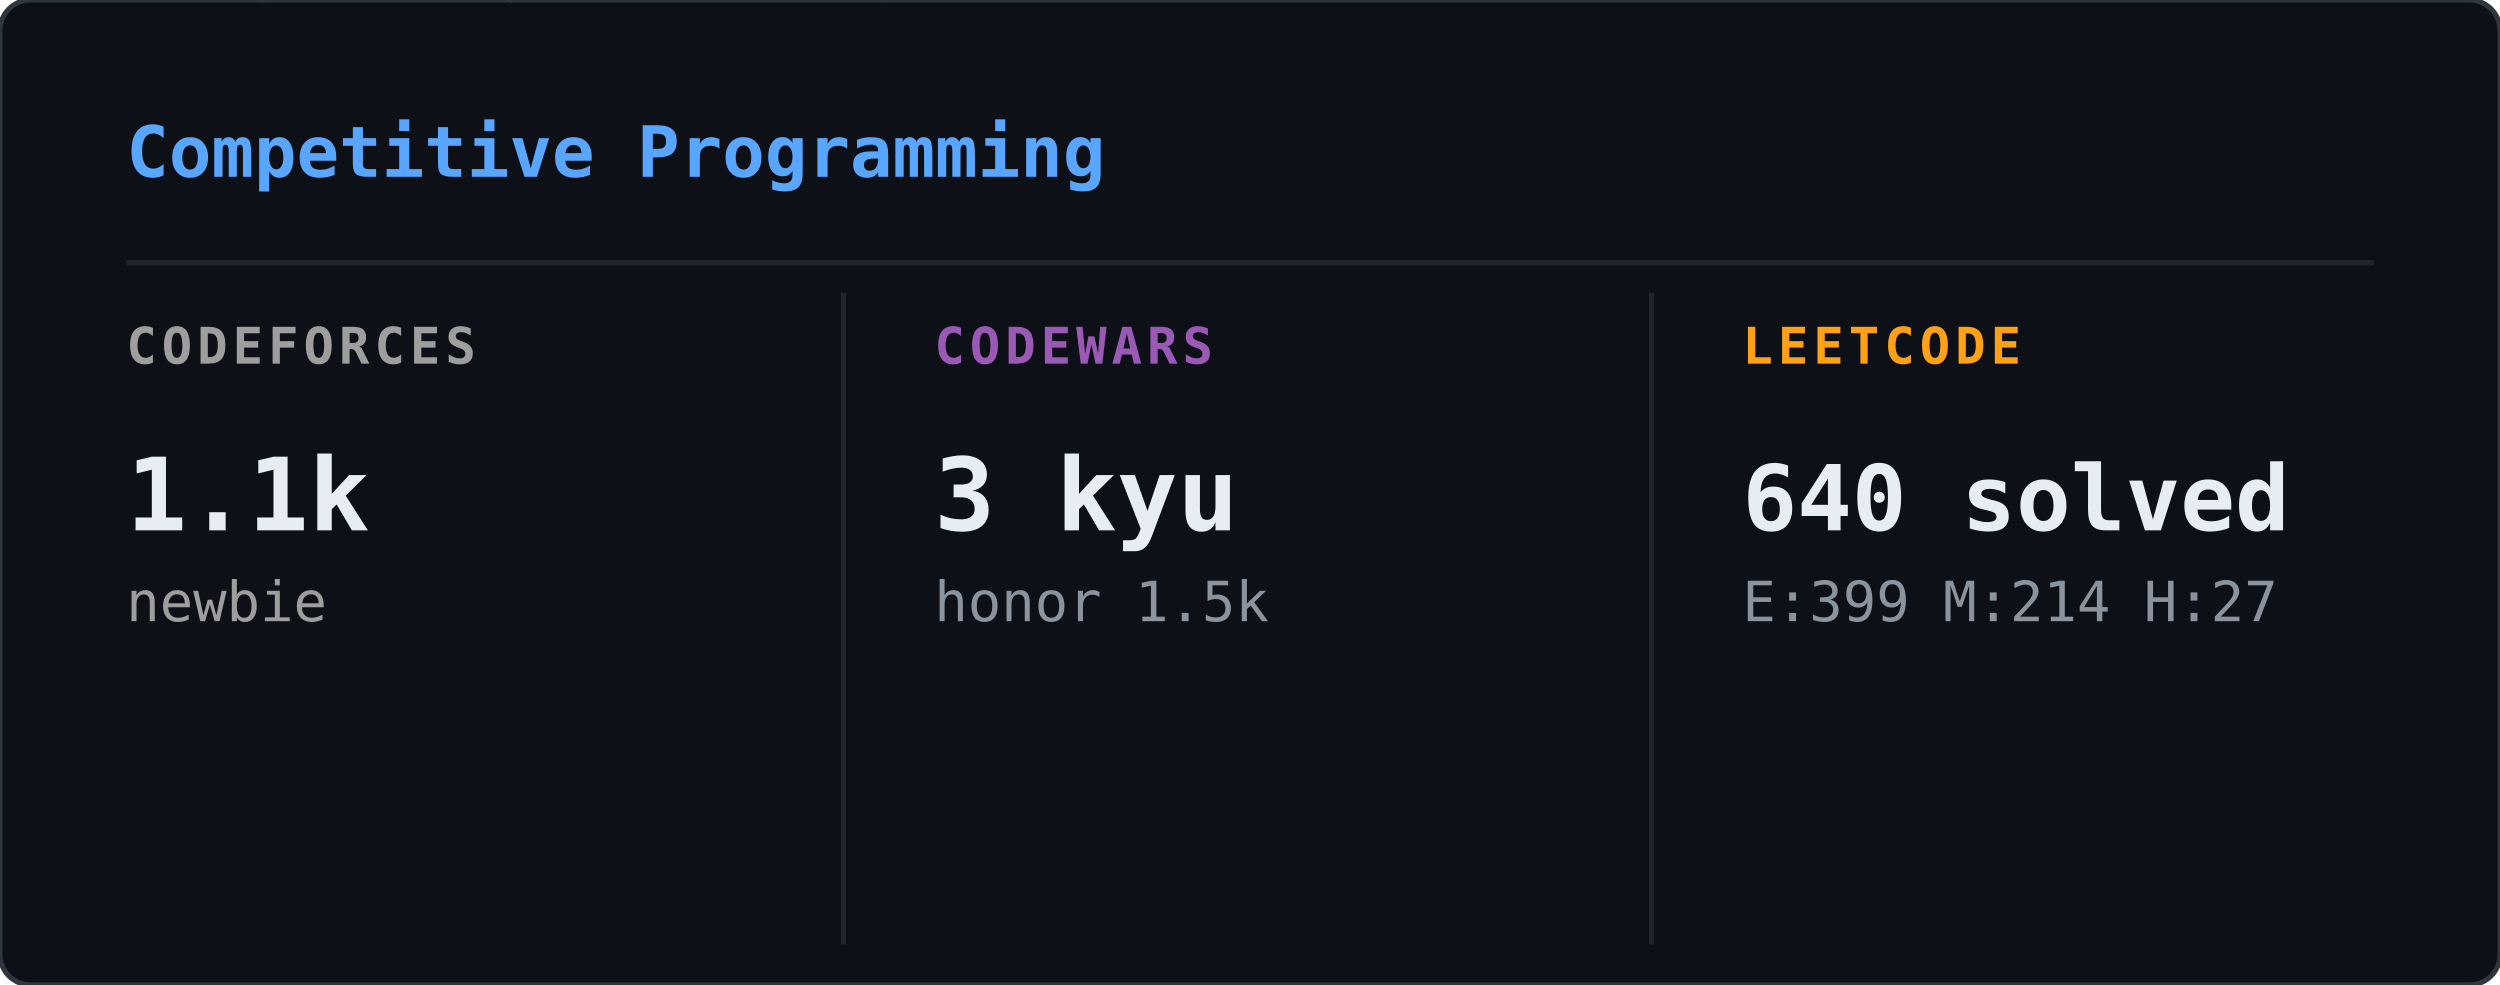
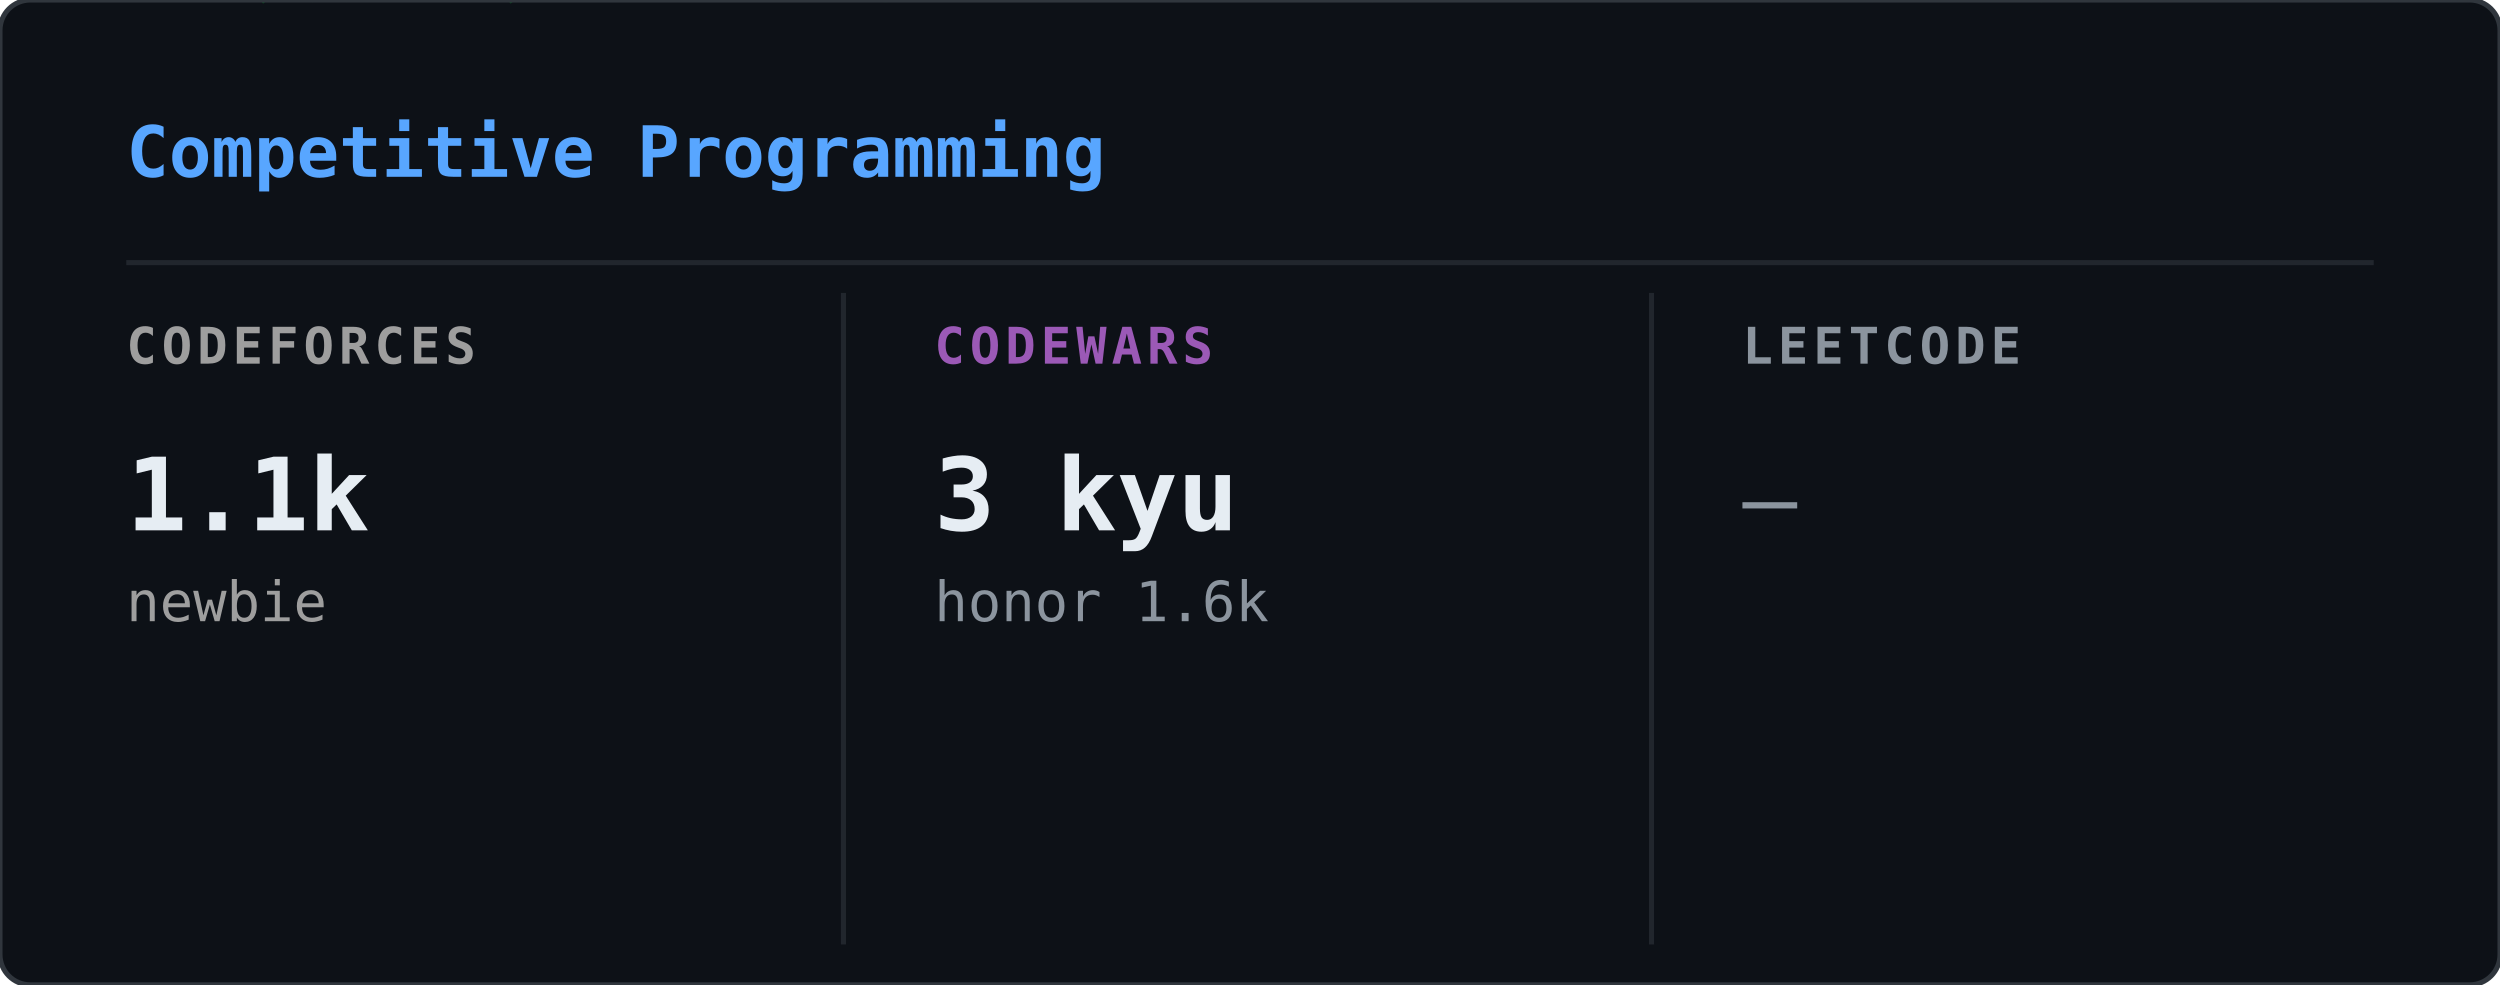
<svg xmlns="http://www.w3.org/2000/svg" width="495" height="195" viewBox="0 0 495 195">
  <defs>
    <clipPath id="cp-clip">
      <rect width="495" height="195" rx="6" />
    </clipPath>
  </defs>
  <rect width="495" height="195" rx="6" fill="#0d1117" />
  <g clip-path="url(#cp-clip)">
    <g opacity="0.22">
      <style>@keyframes cp0{from{transform:translateY(-60px)}to{transform:translateY(209px)}}@keyframes cp1{from{transform:translateY(-46px)}to{transform:translateY(209px)}}@keyframes cp2{from{transform:translateY(-46px)}to{transform:translateY(209px)}}@keyframes cp3{from{transform:translateY(-46px)}to{transform:translateY(209px)}}@keyframes cp4{from{transform:translateY(-46px)}to{transform:translateY(209px)}}@keyframes cp5{from{transform:translateY(-46px)}to{transform:translateY(209px)}}@keyframes cp6{from{transform:translateY(-46px)}to{transform:translateY(209px)}}@keyframes cp7{from{transform:translateY(-46px)}to{transform:translateY(209px)}}@keyframes cp8{from{transform:translateY(-46px)}to{transform:translateY(209px)}}@keyframes cp9{from{transform:translateY(-46px)}to{transform:translateY(209px)}}@keyframes cp10{from{transform:translateY(-46px)}to{transform:translateY(209px)}}@keyframes cp11{from{transform:translateY(-46px)}to{transform:translateY(209px)}}@keyframes cp12{from{transform:translateY(-46px)}to{transform:translateY(209px)}}@keyframes cp13{from{transform:translateY(-46px)}to{transform:translateY(209px)}}@keyframes cp14{from{transform:translateY(-46px)}to{transform:translateY(209px)}}@keyframes cp15{from{transform:translateY(-46px)}to{transform:translateY(209px)}}@keyframes cp16{from{transform:translateY(-46px)}to{transform:translateY(209px)}}@keyframes cp17{from{transform:translateY(-46px)}to{transform:translateY(209px)}}@keyframes cp18{from{transform:translateY(-46px)}to{transform:translateY(209px)}}@keyframes cp19{from{transform:translateY(-46px)}to{transform:translateY(209px)}}@keyframes cp20{from{transform:translateY(-46px)}to{transform:translateY(209px)}}@keyframes cp21{from{transform:translateY(-46px)}to{transform:translateY(209px)}}@keyframes cp22{from{transform:translateY(-46px)}to{transform:translateY(209px)}}@keyframes cp23{from{transform:translateY(-46px)}to{transform:translateY(209px)}}@keyframes cp24{from{transform:translateY(-46px)}to{transform:translateY(209px)}}@keyframes cp25{from{transform:translateY(-46px)}to{transform:translateY(209px)}}@keyframes cp26{from{transform:translateY(-46px)}to{transform:translateY(209px)}}@keyframes cp27{from{transform:translateY(-46px)}to{transform:translateY(209px)}}@keyframes cp28{from{transform:translateY(-46px)}to{transform:translateY(209px)}}@keyframes cp29{from{transform:translateY(-46px)}to{transform:translateY(209px)}}@keyframes cp30{from{transform:translateY(-46px)}to{transform:translateY(209px)}}@keyframes cp31{from{transform:translateY(-46px)}to{transform:translateY(209px)}}@keyframes cp32{from{transform:translateY(-46px)}to{transform:translateY(209px)}}@keyframes cp33{from{transform:translateY(-46px)}to{transform:translateY(209px)}}@keyframes cp34{from{transform:translateY(-46px)}to{transform:translateY(209px)}}@keyframes cp35{from{transform:translateY(-46px)}to{transform:translateY(209px)}}@keyframes cp36{from{transform:translateY(-46px)}to{transform:translateY(209px)}}@keyframes cp37{from{transform:translateY(-46px)}to{transform:translateY(209px)}}</style>
      <g style="animation:cp0 2.40s linear infinite;animation-delay:-0.01s">
        <text x="366" y="0" font-family="monospace" font-size="12" fill="#00ff41">5</text>
        <text x="366" y="-14" font-family="monospace" font-size="12" fill="#00ff41" opacity="0.80">ﾔ</text>
        <text x="366" y="-28" font-family="monospace" font-size="12" fill="#00ff41" opacity="0.60">ﾀ</text>
        <text x="366" y="-42" font-family="monospace" font-size="12" fill="#00ff41" opacity="0.40">ｿ</text>
        <text x="366" y="-56" font-family="monospace" font-size="12" fill="#00ff41" opacity="0.20">2</text>
      </g>
      <g style="animation:cp1 1.88s linear infinite;animation-delay:-1.42s">
        <text x="221" y="0" font-family="monospace" font-size="12" fill="#00ff41">ﾝ</text>
        <text x="221" y="-14" font-family="monospace" font-size="12" fill="#00ff41" opacity="0.75">ﾘ</text>
        <text x="221" y="-28" font-family="monospace" font-size="12" fill="#00ff41" opacity="0.50">ﾚ</text>
        <text x="221" y="-42" font-family="monospace" font-size="12" fill="#00ff41" opacity="0.25">ｧ</text>
      </g>
      <g style="animation:cp2 3.18s linear infinite;animation-delay:-0.68s">
        <text x="195" y="0" font-family="monospace" font-size="12" fill="#00ff41">ｺ</text>
        <text x="195" y="-14" font-family="monospace" font-size="12" fill="#00ff41" opacity="0.75">ﾃ</text>
        <text x="195" y="-28" font-family="monospace" font-size="12" fill="#00ff41" opacity="0.50">ｾ</text>
        <text x="195" y="-42" font-family="monospace" font-size="12" fill="#00ff41" opacity="0.25">ｬ</text>
      </g>
      <g style="animation:cp3 2.37s linear infinite;animation-delay:-0.52s">
        <text x="25" y="0" font-family="monospace" font-size="12" fill="#00ff41">ﾍ</text>
        <text x="25" y="-14" font-family="monospace" font-size="12" fill="#00ff41" opacity="0.75">ｺ</text>
        <text x="25" y="-28" font-family="monospace" font-size="12" fill="#00ff41" opacity="0.50">ｧ</text>
        <text x="25" y="-42" font-family="monospace" font-size="12" fill="#00ff41" opacity="0.25">ｫ</text>
      </g>
      <g style="animation:cp4 2.42s linear infinite;animation-delay:-0.67s">
        <text x="113" y="0" font-family="monospace" font-size="12" fill="#00ff41">ｭ</text>
        <text x="113" y="-14" font-family="monospace" font-size="12" fill="#00ff41" opacity="0.75">1</text>
        <text x="113" y="-28" font-family="monospace" font-size="12" fill="#00ff41" opacity="0.50">ﾅ</text>
        <text x="113" y="-42" font-family="monospace" font-size="12" fill="#00ff41" opacity="0.25">1</text>
      </g>
      <g style="animation:cp5 2.93s linear infinite;animation-delay:-1.00s">
        <text x="469" y="0" font-family="monospace" font-size="12" fill="#00ff41">ﾄ</text>
        <text x="469" y="-14" font-family="monospace" font-size="12" fill="#00ff41" opacity="0.75">ﾈ</text>
        <text x="469" y="-28" font-family="monospace" font-size="12" fill="#00ff41" opacity="0.50">ﾆ</text>
        <text x="469" y="-42" font-family="monospace" font-size="12" fill="#00ff41" opacity="0.25">ｼ</text>
      </g>
      <g style="animation:cp6 2.61s linear infinite;animation-delay:-1.55s">
        <text x="353" y="0" font-family="monospace" font-size="12" fill="#00ff41">0</text>
        <text x="353" y="-14" font-family="monospace" font-size="12" fill="#00ff41" opacity="0.75">ｵ</text>
        <text x="353" y="-28" font-family="monospace" font-size="12" fill="#00ff41" opacity="0.50">ﾅ</text>
        <text x="353" y="-42" font-family="monospace" font-size="12" fill="#00ff41" opacity="0.25">5</text>
      </g>
      <g style="animation:cp7 2.10s linear infinite;animation-delay:-0.63s">
        <text x="67" y="0" font-family="monospace" font-size="12" fill="#00ff41">ｱ</text>
        <text x="67" y="-14" font-family="monospace" font-size="12" fill="#00ff41" opacity="0.75">ﾍ</text>
        <text x="67" y="-28" font-family="monospace" font-size="12" fill="#00ff41" opacity="0.50">ﾆ</text>
        <text x="67" y="-42" font-family="monospace" font-size="12" fill="#00ff41" opacity="0.25">ｨ</text>
      </g>
      <g style="animation:cp8 1.60s linear infinite;animation-delay:-0.98s">
        <text x="91" y="0" font-family="monospace" font-size="12" fill="#00ff41">ｱ</text>
        <text x="91" y="-14" font-family="monospace" font-size="12" fill="#00ff41" opacity="0.75">1</text>
        <text x="91" y="-28" font-family="monospace" font-size="12" fill="#00ff41" opacity="0.50">7</text>
        <text x="91" y="-42" font-family="monospace" font-size="12" fill="#00ff41" opacity="0.25">ﾃ</text>
      </g>
      <g style="animation:cp9 2.20s linear infinite;animation-delay:-1.29s">
        <text x="332" y="0" font-family="monospace" font-size="12" fill="#00ff41">ﾇ</text>
        <text x="332" y="-14" font-family="monospace" font-size="12" fill="#00ff41" opacity="0.75">ﾘ</text>
        <text x="332" y="-28" font-family="monospace" font-size="12" fill="#00ff41" opacity="0.50">ﾍ</text>
        <text x="332" y="-42" font-family="monospace" font-size="12" fill="#00ff41" opacity="0.25">ﾃ</text>
      </g>
      <g style="animation:cp10 2.40s linear infinite;animation-delay:-0.51s">
        <text x="374" y="0" font-family="monospace" font-size="12" fill="#00ff41">ｶ</text>
        <text x="374" y="-14" font-family="monospace" font-size="12" fill="#00ff41" opacity="0.75">ｨ</text>
        <text x="374" y="-28" font-family="monospace" font-size="12" fill="#00ff41" opacity="0.50">ﾝ</text>
        <text x="374" y="-42" font-family="monospace" font-size="12" fill="#00ff41" opacity="0.25">ｼ</text>
      </g>
      <g style="animation:cp11 1.70s linear infinite;animation-delay:-1.08s">
        <text x="172" y="0" font-family="monospace" font-size="12" fill="#00ff41">ｲ</text>
        <text x="172" y="-14" font-family="monospace" font-size="12" fill="#00ff41" opacity="0.75">ｯ</text>
        <text x="172" y="-28" font-family="monospace" font-size="12" fill="#00ff41" opacity="0.50">ｻ</text>
        <text x="172" y="-42" font-family="monospace" font-size="12" fill="#00ff41" opacity="0.25">ｮ</text>
      </g>
      <g style="animation:cp12 2.37s linear infinite;animation-delay:-2.03s">
        <text x="99" y="0" font-family="monospace" font-size="12" fill="#00ff41">ｯ</text>
        <text x="99" y="-14" font-family="monospace" font-size="12" fill="#00ff41" opacity="0.75">1</text>
        <text x="99" y="-28" font-family="monospace" font-size="12" fill="#00ff41" opacity="0.50">ﾅ</text>
        <text x="99" y="-42" font-family="monospace" font-size="12" fill="#00ff41" opacity="0.25">ｬ</text>
      </g>
      <g style="animation:cp13 1.65s linear infinite;animation-delay:-0.30s">
        <text x="106" y="0" font-family="monospace" font-size="12" fill="#00ff41">ﾛ</text>
        <text x="106" y="-14" font-family="monospace" font-size="12" fill="#00ff41" opacity="0.75">ｧ</text>
        <text x="106" y="-28" font-family="monospace" font-size="12" fill="#00ff41" opacity="0.50">0</text>
        <text x="106" y="-42" font-family="monospace" font-size="12" fill="#00ff41" opacity="0.25">ｹ</text>
      </g>
      <g style="animation:cp14 2.77s linear infinite;animation-delay:-2.62s">
        <text x="327" y="0" font-family="monospace" font-size="12" fill="#00ff41">ｸ</text>
        <text x="327" y="-14" font-family="monospace" font-size="12" fill="#00ff41" opacity="0.75">ｵ</text>
        <text x="327" y="-28" font-family="monospace" font-size="12" fill="#00ff41" opacity="0.50">ｺ</text>
        <text x="327" y="-42" font-family="monospace" font-size="12" fill="#00ff41" opacity="0.25">ﾅ</text>
      </g>
      <g style="animation:cp15 1.84s linear infinite;animation-delay:-0.81s">
        <text x="477" y="0" font-family="monospace" font-size="12" fill="#00ff41">ﾐ</text>
        <text x="477" y="-14" font-family="monospace" font-size="12" fill="#00ff41" opacity="0.75">ｿ</text>
        <text x="477" y="-28" font-family="monospace" font-size="12" fill="#00ff41" opacity="0.50">0</text>
        <text x="477" y="-42" font-family="monospace" font-size="12" fill="#00ff41" opacity="0.25">ｫ</text>
      </g>
      <g style="animation:cp16 2.85s linear infinite;animation-delay:-1.49s">
        <text x="259" y="0" font-family="monospace" font-size="12" fill="#00ff41">ﾓ</text>
        <text x="259" y="-14" font-family="monospace" font-size="12" fill="#00ff41" opacity="0.75">ﾒ</text>
        <text x="259" y="-28" font-family="monospace" font-size="12" fill="#00ff41" opacity="0.50">ｩ</text>
        <text x="259" y="-42" font-family="monospace" font-size="12" fill="#00ff41" opacity="0.25">ｧ</text>
      </g>
      <g style="animation:cp17 1.80s linear infinite;animation-delay:-0.23s">
        <text x="369" y="0" font-family="monospace" font-size="12" fill="#00ff41">ｱ</text>
        <text x="369" y="-14" font-family="monospace" font-size="12" fill="#00ff41" opacity="0.75">ﾊ</text>
        <text x="369" y="-28" font-family="monospace" font-size="12" fill="#00ff41" opacity="0.50">ｼ</text>
        <text x="369" y="-42" font-family="monospace" font-size="12" fill="#00ff41" opacity="0.25">4</text>
      </g>
      <g style="animation:cp18 2.40s linear infinite;animation-delay:-0.13s">
        <text x="135" y="0" font-family="monospace" font-size="12" fill="#00ff41">ﾋ</text>
        <text x="135" y="-14" font-family="monospace" font-size="12" fill="#00ff41" opacity="0.75">ﾇ</text>
        <text x="135" y="-28" font-family="monospace" font-size="12" fill="#00ff41" opacity="0.50">ﾚ</text>
        <text x="135" y="-42" font-family="monospace" font-size="12" fill="#00ff41" opacity="0.25">ﾓ</text>
      </g>
      <g style="animation:cp19 2.61s linear infinite;animation-delay:-2.31s">
        <text x="114" y="0" font-family="monospace" font-size="12" fill="#00ff41">8</text>
        <text x="114" y="-14" font-family="monospace" font-size="12" fill="#00ff41" opacity="0.75">ﾗ</text>
        <text x="114" y="-28" font-family="monospace" font-size="12" fill="#00ff41" opacity="0.50">ﾌ</text>
        <text x="114" y="-42" font-family="monospace" font-size="12" fill="#00ff41" opacity="0.25">ｬ</text>
      </g>
      <g style="animation:cp20 2.89s linear infinite;animation-delay:-0.51s">
        <text x="277" y="0" font-family="monospace" font-size="12" fill="#00ff41">7</text>
        <text x="277" y="-14" font-family="monospace" font-size="12" fill="#00ff41" opacity="0.75">5</text>
        <text x="277" y="-28" font-family="monospace" font-size="12" fill="#00ff41" opacity="0.50">ｿ</text>
        <text x="277" y="-42" font-family="monospace" font-size="12" fill="#00ff41" opacity="0.25">ｿ</text>
      </g>
      <g style="animation:cp21 2.92s linear infinite;animation-delay:-1.28s">
        <text x="404" y="0" font-family="monospace" font-size="12" fill="#00ff41">ﾉ</text>
        <text x="404" y="-14" font-family="monospace" font-size="12" fill="#00ff41" opacity="0.75">ﾍ</text>
        <text x="404" y="-28" font-family="monospace" font-size="12" fill="#00ff41" opacity="0.50">ﾔ</text>
        <text x="404" y="-42" font-family="monospace" font-size="12" fill="#00ff41" opacity="0.25">4</text>
      </g>
      <g style="animation:cp22 1.87s linear infinite;animation-delay:-1.12s">
        <text x="41" y="0" font-family="monospace" font-size="12" fill="#00ff41">ｼ</text>
        <text x="41" y="-14" font-family="monospace" font-size="12" fill="#00ff41" opacity="0.75">ﾃ</text>
        <text x="41" y="-28" font-family="monospace" font-size="12" fill="#00ff41" opacity="0.50">ｸ</text>
        <text x="41" y="-42" font-family="monospace" font-size="12" fill="#00ff41" opacity="0.25">ｪ</text>
      </g>
      <g style="animation:cp23 1.78s linear infinite;animation-delay:-1.10s">
        <text x="449" y="0" font-family="monospace" font-size="12" fill="#00ff41">ﾋ</text>
        <text x="449" y="-14" font-family="monospace" font-size="12" fill="#00ff41" opacity="0.75">ｵ</text>
        <text x="449" y="-28" font-family="monospace" font-size="12" fill="#00ff41" opacity="0.50">ﾓ</text>
        <text x="449" y="-42" font-family="monospace" font-size="12" fill="#00ff41" opacity="0.25">ｹ</text>
      </g>
      <g style="animation:cp24 3.10s linear infinite;animation-delay:-3.00s">
        <text x="270" y="0" font-family="monospace" font-size="12" fill="#00ff41">ﾅ</text>
        <text x="270" y="-14" font-family="monospace" font-size="12" fill="#00ff41" opacity="0.75">6</text>
        <text x="270" y="-28" font-family="monospace" font-size="12" fill="#00ff41" opacity="0.50">ｭ</text>
        <text x="270" y="-42" font-family="monospace" font-size="12" fill="#00ff41" opacity="0.25">ﾒ</text>
      </g>
      <g style="animation:cp25 3.05s linear infinite;animation-delay:-0.93s">
        <text x="309" y="0" font-family="monospace" font-size="12" fill="#00ff41">ｫ</text>
        <text x="309" y="-14" font-family="monospace" font-size="12" fill="#00ff41" opacity="0.75">ﾓ</text>
        <text x="309" y="-28" font-family="monospace" font-size="12" fill="#00ff41" opacity="0.50">ｫ</text>
        <text x="309" y="-42" font-family="monospace" font-size="12" fill="#00ff41" opacity="0.25">0</text>
      </g>
      <g style="animation:cp26 3.00s linear infinite;animation-delay:-2.68s">
        <text x="50" y="0" font-family="monospace" font-size="12" fill="#00ff41">ｯ</text>
        <text x="50" y="-14" font-family="monospace" font-size="12" fill="#00ff41" opacity="0.75">6</text>
        <text x="50" y="-28" font-family="monospace" font-size="12" fill="#00ff41" opacity="0.50">ｭ</text>
        <text x="50" y="-42" font-family="monospace" font-size="12" fill="#00ff41" opacity="0.25">ｯ</text>
      </g>
      <g style="animation:cp27 1.74s linear infinite;animation-delay:-1.11s">
        <text x="471" y="0" font-family="monospace" font-size="12" fill="#00ff41">ｼ</text>
        <text x="471" y="-14" font-family="monospace" font-size="12" fill="#00ff41" opacity="0.75">ｧ</text>
        <text x="471" y="-28" font-family="monospace" font-size="12" fill="#00ff41" opacity="0.50">ﾋ</text>
        <text x="471" y="-42" font-family="monospace" font-size="12" fill="#00ff41" opacity="0.25">ﾋ</text>
      </g>
      <g style="animation:cp28 1.67s linear infinite;animation-delay:-1.33s">
        <text x="228" y="0" font-family="monospace" font-size="12" fill="#00ff41">ﾔ</text>
        <text x="228" y="-14" font-family="monospace" font-size="12" fill="#00ff41" opacity="0.75">1</text>
        <text x="228" y="-28" font-family="monospace" font-size="12" fill="#00ff41" opacity="0.50">ﾌ</text>
        <text x="228" y="-42" font-family="monospace" font-size="12" fill="#00ff41" opacity="0.25">ﾊ</text>
      </g>
      <g style="animation:cp29 2.02s linear infinite;animation-delay:-0.64s">
        <text x="60" y="0" font-family="monospace" font-size="12" fill="#00ff41">ﾃ</text>
        <text x="60" y="-14" font-family="monospace" font-size="12" fill="#00ff41" opacity="0.75">ｭ</text>
        <text x="60" y="-28" font-family="monospace" font-size="12" fill="#00ff41" opacity="0.50">ﾔ</text>
        <text x="60" y="-42" font-family="monospace" font-size="12" fill="#00ff41" opacity="0.25">ﾀ</text>
      </g>
      <g style="animation:cp30 2.97s linear infinite;animation-delay:-2.86s">
        <text x="178" y="0" font-family="monospace" font-size="12" fill="#00ff41">ﾇ</text>
        <text x="178" y="-14" font-family="monospace" font-size="12" fill="#00ff41" opacity="0.75">ﾕ</text>
        <text x="178" y="-28" font-family="monospace" font-size="12" fill="#00ff41" opacity="0.50">ｷ</text>
        <text x="178" y="-42" font-family="monospace" font-size="12" fill="#00ff41" opacity="0.25">ｵ</text>
      </g>
      <g style="animation:cp31 1.75s linear infinite;animation-delay:-1.72s">
        <text x="175" y="0" font-family="monospace" font-size="12" fill="#00ff41">ﾉ</text>
        <text x="175" y="-14" font-family="monospace" font-size="12" fill="#00ff41" opacity="0.75">ｸ</text>
        <text x="175" y="-28" font-family="monospace" font-size="12" fill="#00ff41" opacity="0.50">ｿ</text>
        <text x="175" y="-42" font-family="monospace" font-size="12" fill="#00ff41" opacity="0.25">ﾍ</text>
      </g>
      <g style="animation:cp32 2.71s linear infinite;animation-delay:-2.06s">
        <text x="309" y="0" font-family="monospace" font-size="12" fill="#00ff41">ﾉ</text>
        <text x="309" y="-14" font-family="monospace" font-size="12" fill="#00ff41" opacity="0.75">ﾜ</text>
        <text x="309" y="-28" font-family="monospace" font-size="12" fill="#00ff41" opacity="0.50">ｶ</text>
        <text x="309" y="-42" font-family="monospace" font-size="12" fill="#00ff41" opacity="0.25">ﾇ</text>
      </g>
      <g style="animation:cp33 2.23s linear infinite;animation-delay:-1.91s">
        <text x="20" y="0" font-family="monospace" font-size="12" fill="#00ff41">7</text>
        <text x="20" y="-14" font-family="monospace" font-size="12" fill="#00ff41" opacity="0.75">5</text>
        <text x="20" y="-28" font-family="monospace" font-size="12" fill="#00ff41" opacity="0.50">ｶ</text>
        <text x="20" y="-42" font-family="monospace" font-size="12" fill="#00ff41" opacity="0.25">ｼ</text>
      </g>
      <g style="animation:cp34 2.66s linear infinite;animation-delay:-1.12s">
        <text x="351" y="0" font-family="monospace" font-size="12" fill="#00ff41">ﾅ</text>
        <text x="351" y="-14" font-family="monospace" font-size="12" fill="#00ff41" opacity="0.75">3</text>
        <text x="351" y="-28" font-family="monospace" font-size="12" fill="#00ff41" opacity="0.50">ﾋ</text>
        <text x="351" y="-42" font-family="monospace" font-size="12" fill="#00ff41" opacity="0.25">ｴ</text>
      </g>
      <g style="animation:cp35 2.77s linear infinite;animation-delay:-0.59s">
        <text x="279" y="0" font-family="monospace" font-size="12" fill="#00ff41">ﾋ</text>
        <text x="279" y="-14" font-family="monospace" font-size="12" fill="#00ff41" opacity="0.75">ｨ</text>
        <text x="279" y="-28" font-family="monospace" font-size="12" fill="#00ff41" opacity="0.50">ﾈ</text>
        <text x="279" y="-42" font-family="monospace" font-size="12" fill="#00ff41" opacity="0.25">ﾑ</text>
      </g>
      <g style="animation:cp36 2.13s linear infinite;animation-delay:-1.62s">
        <text x="402" y="0" font-family="monospace" font-size="12" fill="#00ff41">ｳ</text>
        <text x="402" y="-14" font-family="monospace" font-size="12" fill="#00ff41" opacity="0.75">ｪ</text>
        <text x="402" y="-28" font-family="monospace" font-size="12" fill="#00ff41" opacity="0.50">2</text>
        <text x="402" y="-42" font-family="monospace" font-size="12" fill="#00ff41" opacity="0.25">ﾊ</text>
      </g>
      <g style="animation:cp37 1.57s linear infinite;animation-delay:-0.79s">
        <text x="465" y="0" font-family="monospace" font-size="12" fill="#00ff41">ﾋ</text>
        <text x="465" y="-14" font-family="monospace" font-size="12" fill="#00ff41" opacity="0.75">ﾌ</text>
        <text x="465" y="-28" font-family="monospace" font-size="12" fill="#00ff41" opacity="0.50">ｯ</text>
        <text x="465" y="-42" font-family="monospace" font-size="12" fill="#00ff41" opacity="0.25">ｨ</text>
      </g>
    </g>
  </g>
  <rect width="495" height="195" rx="6" fill="none" stroke="#30363d" stroke-width="1" />
  <text x="25" y="35" font-family="monospace" font-size="14" font-weight="600" fill="#58a6ff">Competitive Programming</text>
  <line x1="25" y1="52" x2="470" y2="52" stroke="#21262d" stroke-width="1" />
  <line x1="167" y1="58" x2="167" y2="187" stroke="#21262d" stroke-width="1" />
  <line x1="327" y1="58" x2="327" y2="187" stroke="#21262d" stroke-width="1" />
  <text x="25" y="72" font-family="monospace" font-size="10" font-weight="600" fill="#9e9e9e" letter-spacing="1">CODEFORCES</text>
  <text x="25" y="105" font-family="monospace" font-size="20" font-weight="700" fill="#e6edf3">1.1k</text>
  <text x="25" y="123" font-family="monospace" font-size="11" font-weight="400" fill="#9e9e9e">newbie</text>
  <text x="185" y="72" font-family="monospace" font-size="10" font-weight="600" fill="#9b59b6" letter-spacing="1">CODEWARS</text>
  <text x="185" y="105" font-family="monospace" font-size="20" font-weight="700" fill="#e6edf3">3 kyu</text>
-   <text x="185" y="123" font-family="monospace" font-size="11" font-weight="400" fill="#8b949e">honor 1.5k</text>
-   <text x="345" y="72" font-family="monospace" font-size="10" font-weight="600" fill="#ffa116" letter-spacing="1">LEETCODE</text>
-   <text x="345" y="105" font-family="monospace" font-size="18" font-weight="700" fill="#e6edf3">640 solved</text>
-   <text x="345" y="123" font-family="monospace" font-size="11" font-weight="400" fill="#8b949e">E:399 M:214 H:27</text>
+   <text x="185" y="123" font-family="monospace" font-size="11" font-weight="400" fill="#8b949e">honor 1.6k</text>
+   <text x="345" y="72" font-family="monospace" font-size="10" font-weight="600" fill="#8b949e" letter-spacing="1">LEETCODE</text>
+   <text x="345" y="105" font-family="monospace" font-size="18" font-weight="400" fill="#8b949e">—</text>
</svg>
